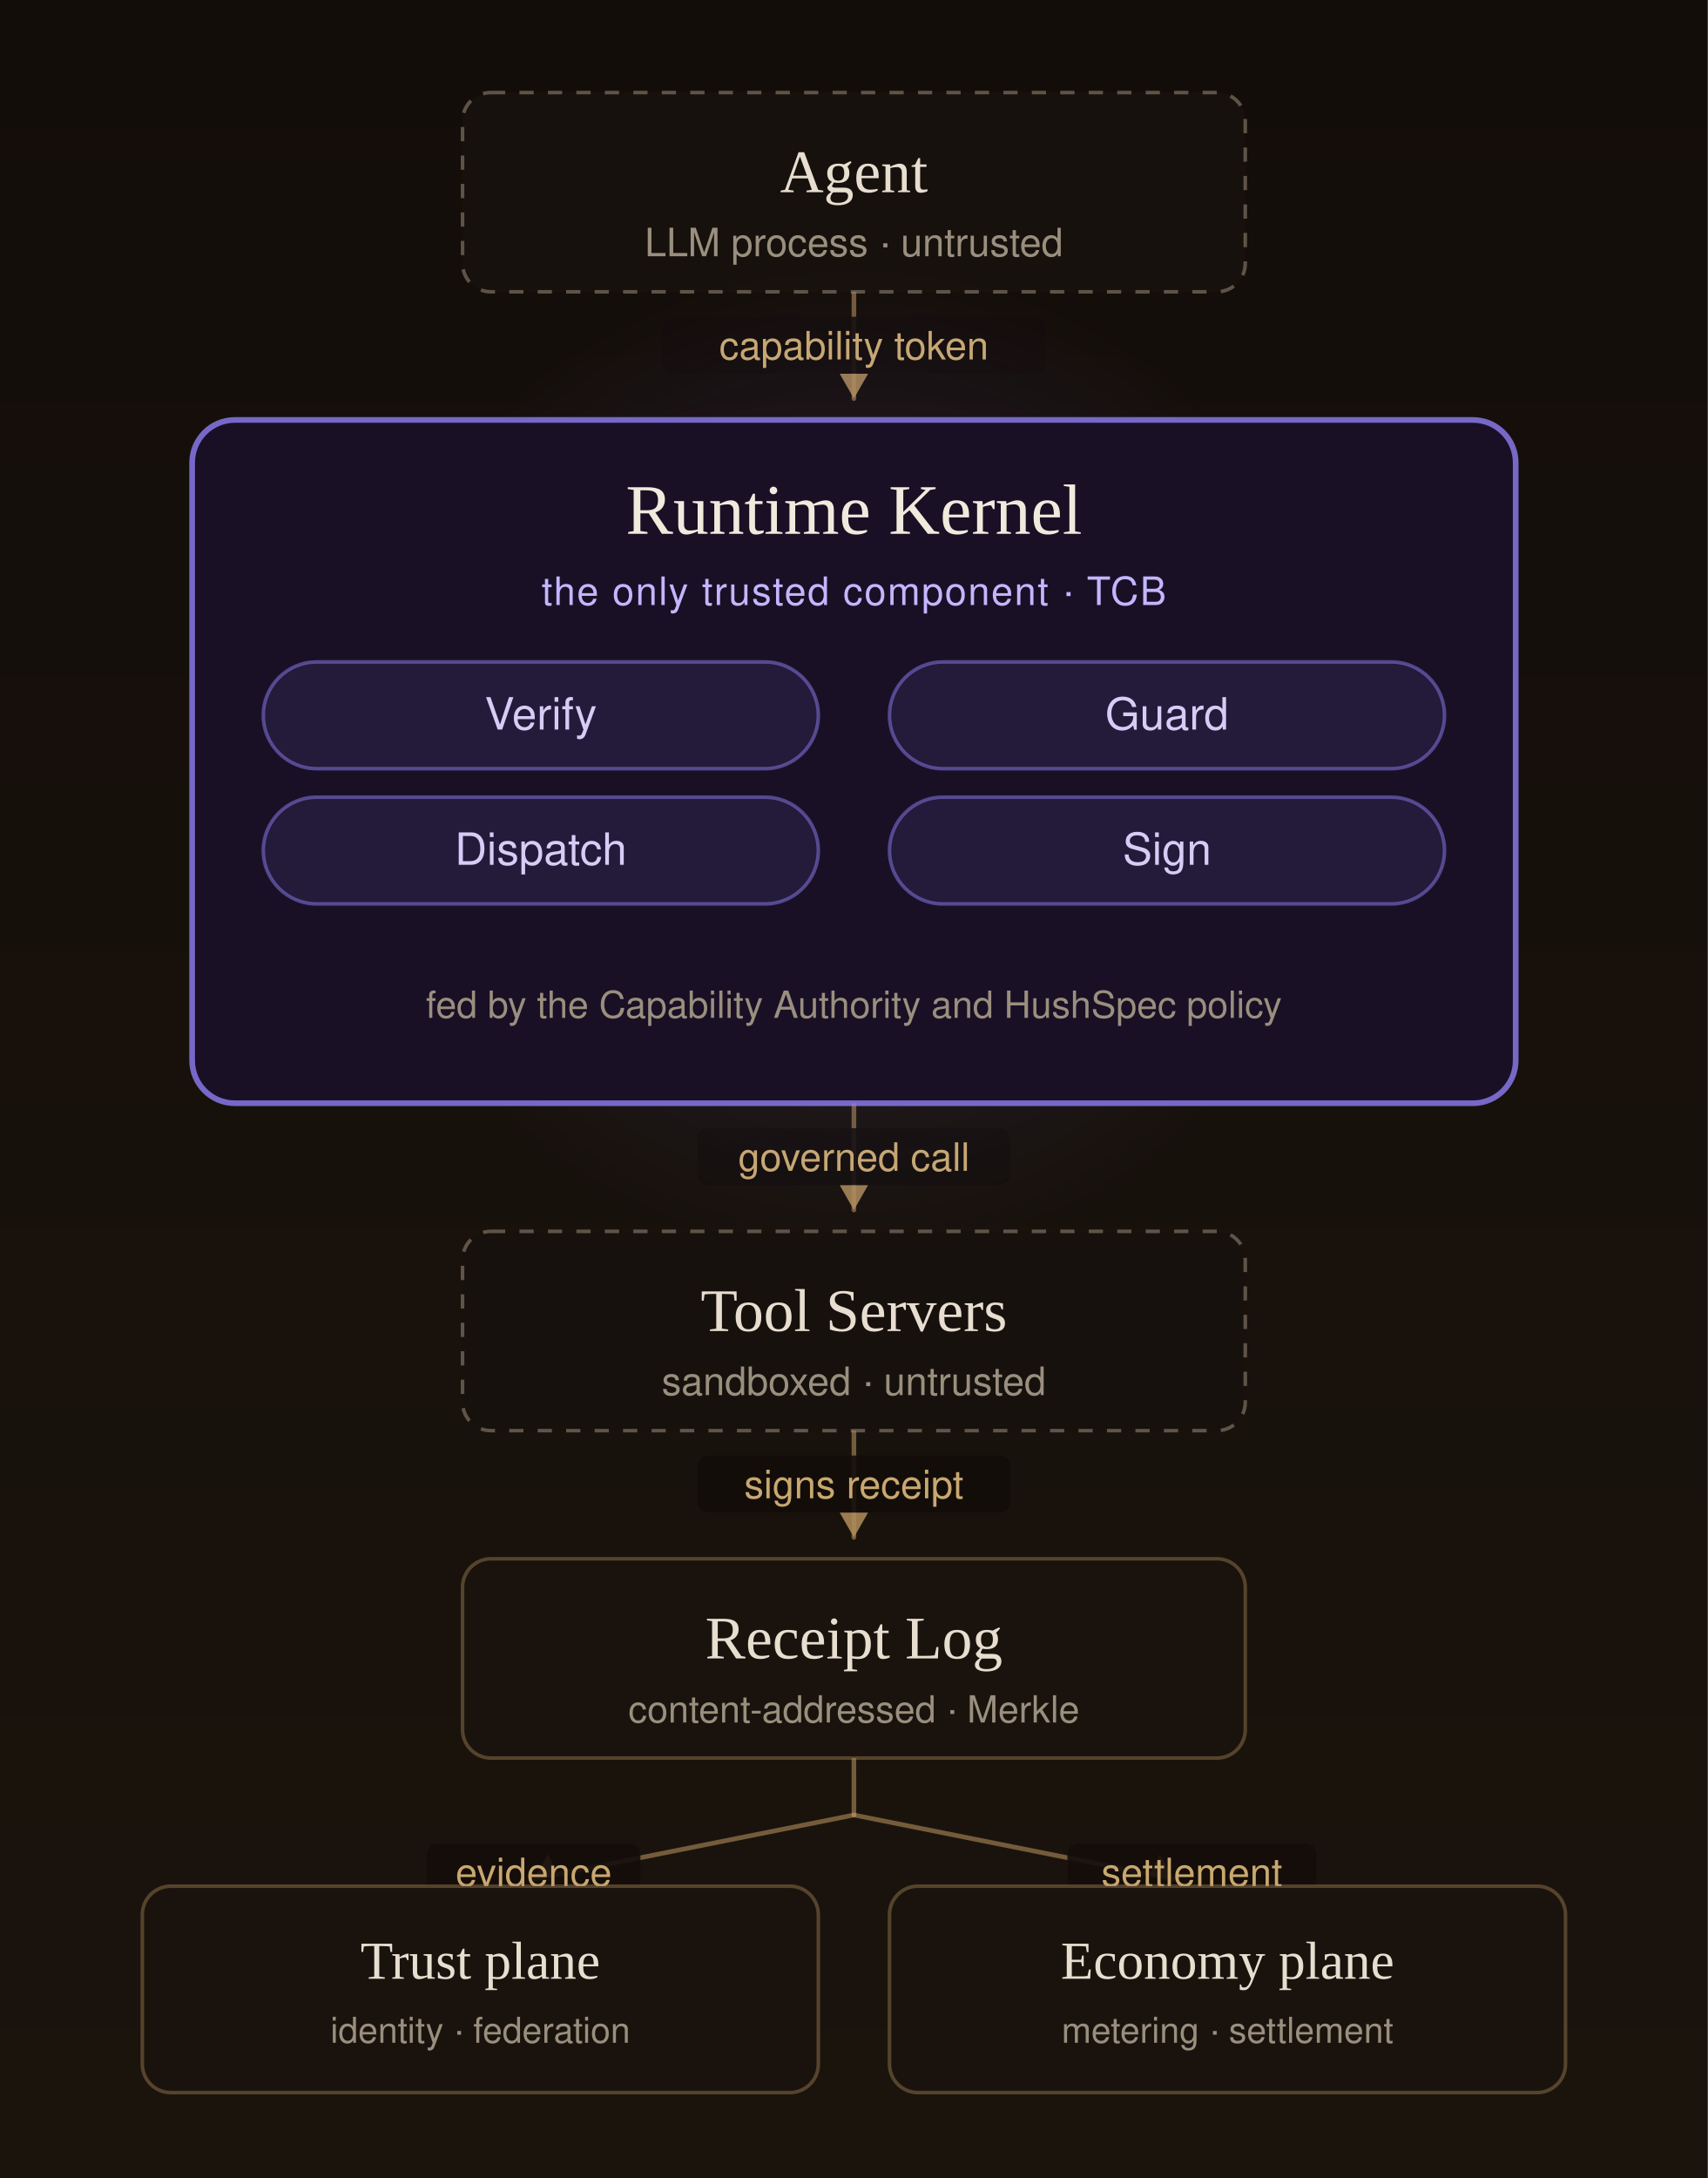
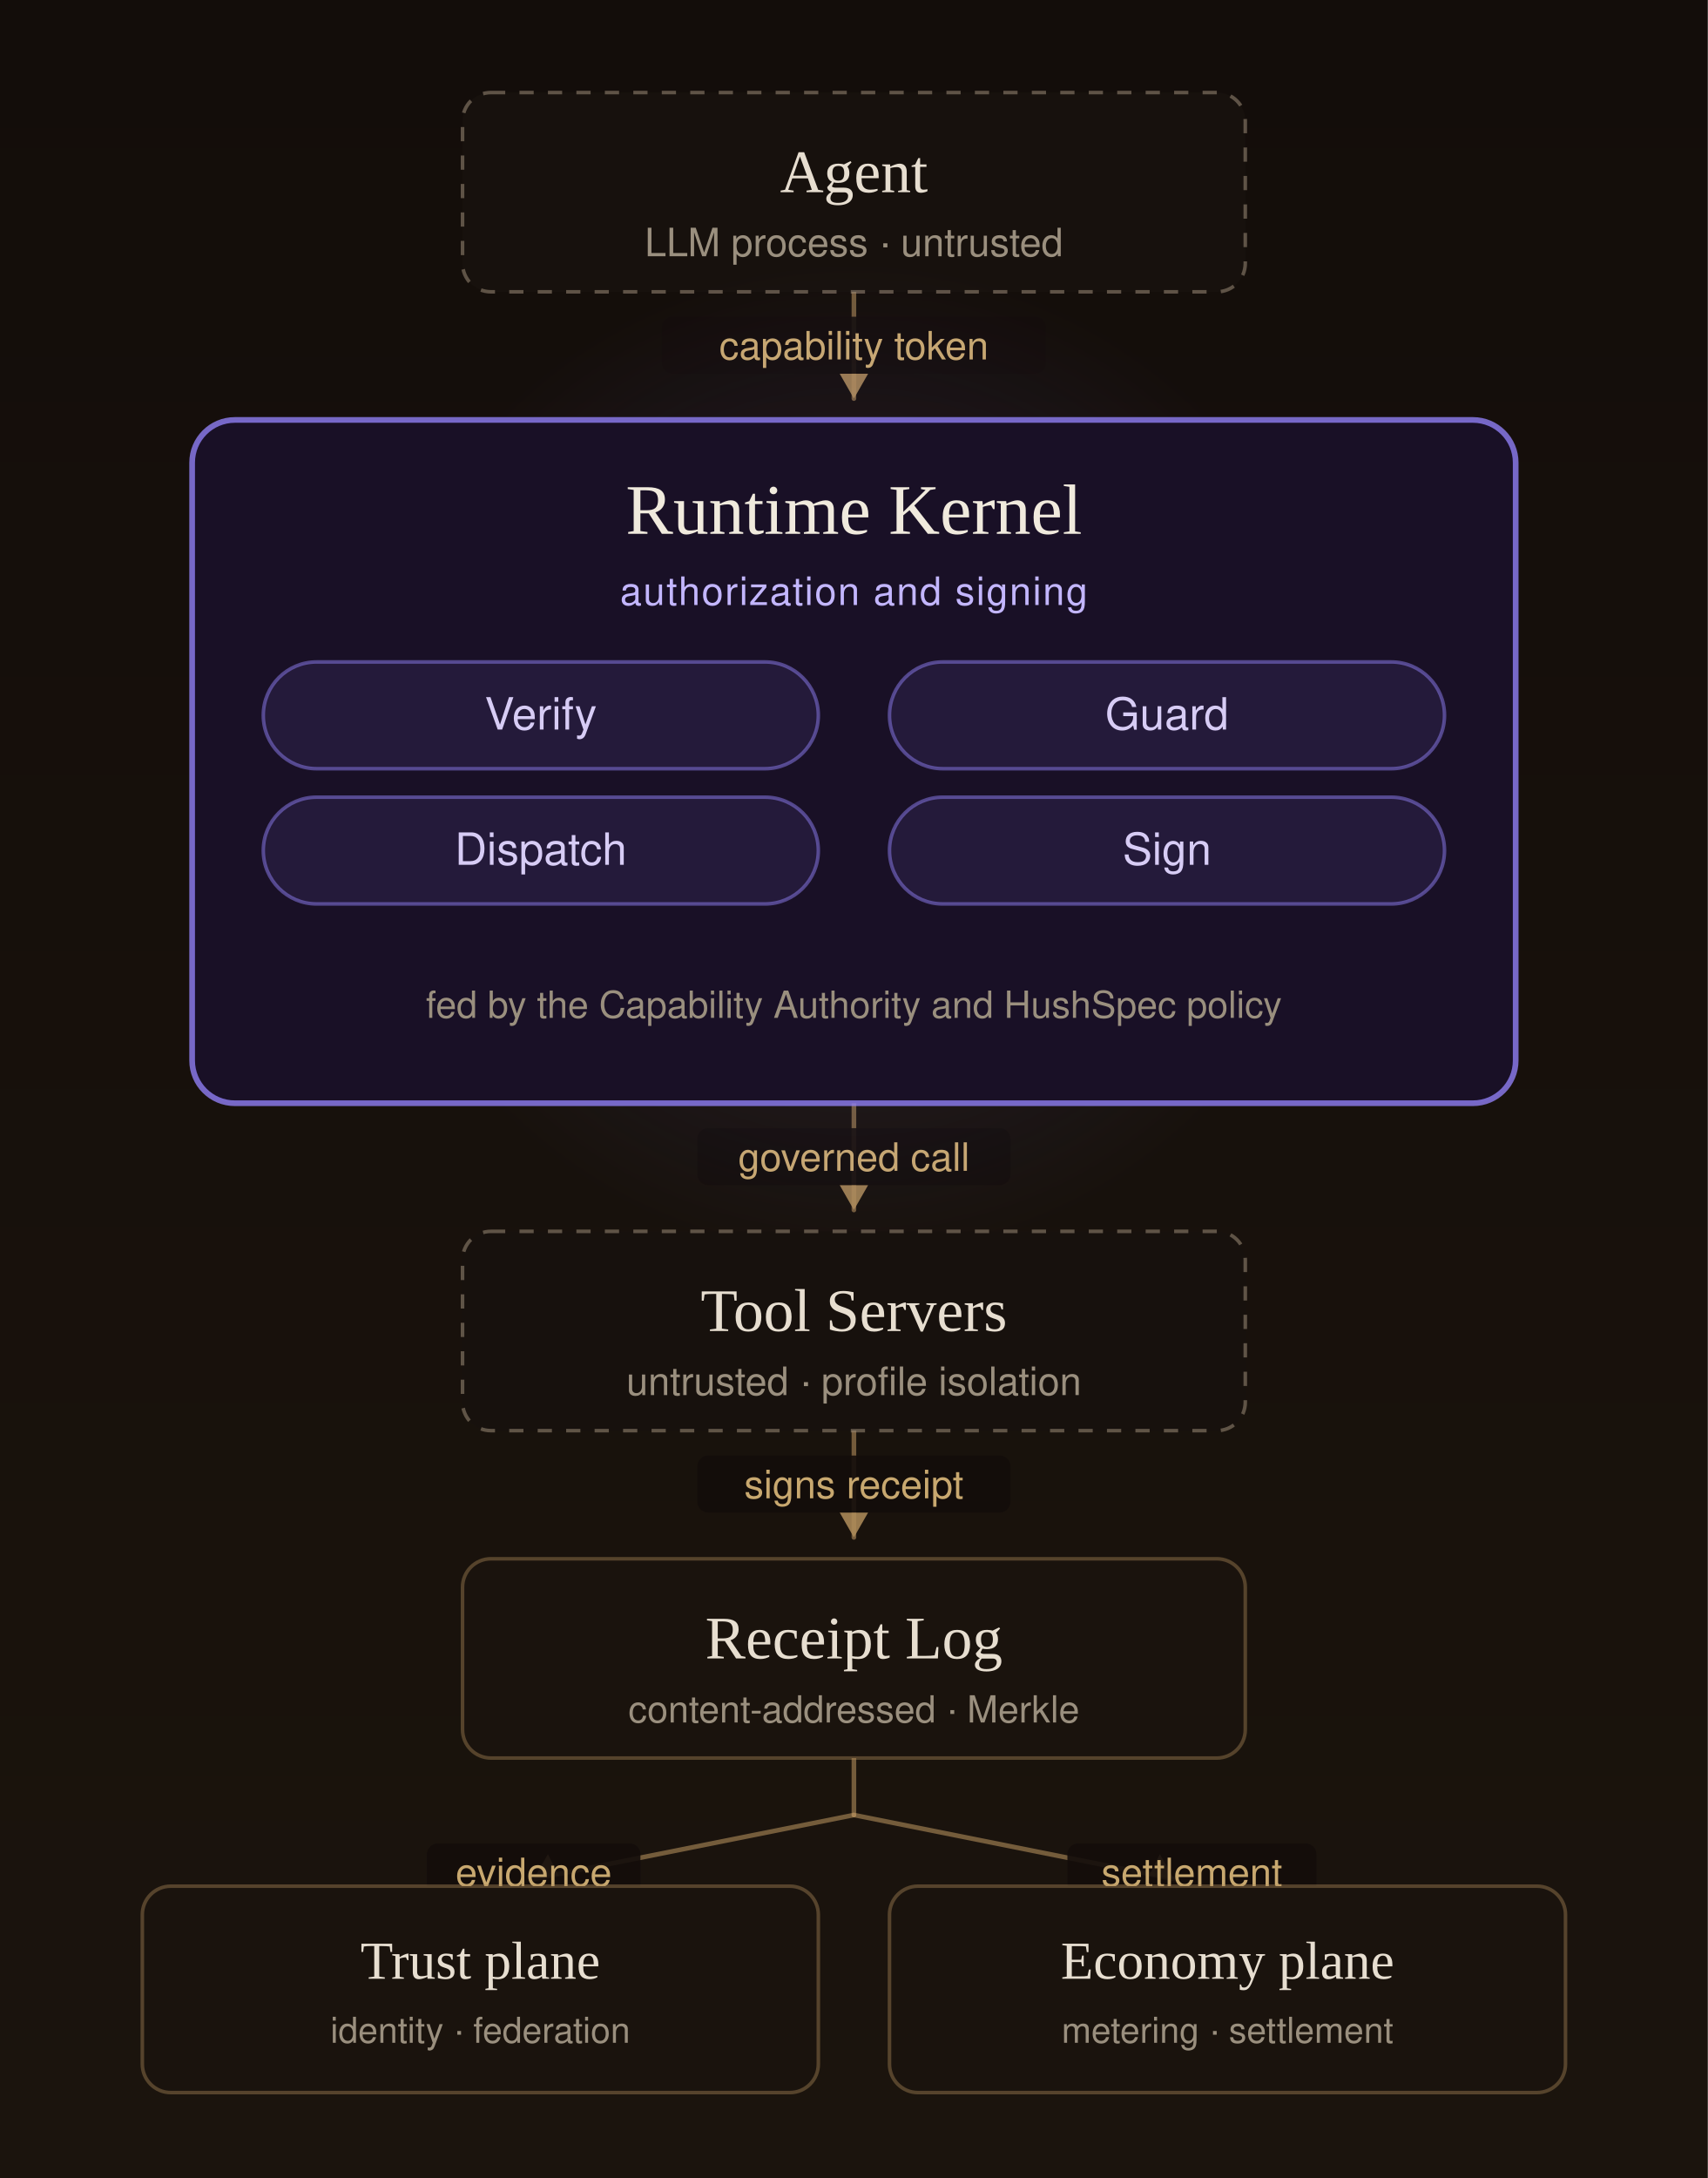
- <svg xmlns="http://www.w3.org/2000/svg" viewBox="0 0 480 612" width="480" height="612" role="img" aria-label="Chio system map: an untrusted agent and untrusted tool servers around a single trusted Runtime Kernel that verifies, guards, dispatches, and signs; receipts feed the trust and economy planes">
+ <svg xmlns="http://www.w3.org/2000/svg" viewBox="0 0 480 612" width="480" height="612" role="img" aria-label="Chio system map: untrusted agents and tool servers around the kernel authorization and receipt path with authority services; host isolation depends on the selected runtime profile">
  <defs>
    <linearGradient id="bg" x1="0" y1="0" x2="0" y2="1">
      <stop offset="0" stop-color="#130d0a" />
      <stop offset="1" stop-color="#1b140d" />
    </linearGradient>
    <radialGradient id="kglow" cx="50%" cy="50%" r="50%">
      <stop offset="0" stop-color="#8f7ff2" stop-opacity="0.26" />
      <stop offset="0.65" stop-color="#8f7ff2" stop-opacity="0.06" />
      <stop offset="1" stop-color="#8f7ff2" stop-opacity="0" />
    </radialGradient>
  </defs>
  <rect width="480" height="612" fill="url(#bg)" />
  <g stroke="#b08d5b" stroke-opacity="0.6" stroke-width="1.3" fill="none" stroke-linecap="round">
    <path d="M240 82 V112" />
    <path d="M240 310 V340" />
    <path d="M240 402 V432" />
    <path d="M240 494 V510" />
    <path d="M240 510 L150 528" />
    <path d="M240 510 L330 528" />
  </g>
  <g fill="#b08d5b" fill-opacity="0.85">
    <path d="M240 112 l-4 -7 h8 z" />
    <path d="M240 340 l-4 -7 h8 z" />
    <path d="M240 432 l-4 -7 h8 z" />
    <path d="M150 528 l7 -1 l-3 -6 z" />
    <path d="M330 528 l-7 -1 l3 -6 z" />
  </g>
  <g font-family="-apple-system, 'Segoe UI', Helvetica, Arial, sans-serif" font-size="11" fill="#c8a86f" text-anchor="middle">
    <rect x="186" y="89" width="108" height="16" rx="3" fill="#130d0a" fill-opacity="0.9" />
    <text x="240" y="101">capability token</text>
    <rect x="196" y="317" width="88" height="16" rx="3" fill="#130d0a" fill-opacity="0.9" />
    <text x="240" y="329">governed call</text>
    <rect x="196" y="409" width="88" height="16" rx="3" fill="#130d0a" fill-opacity="0.9" />
    <text x="240" y="421">signs receipt</text>
    <rect x="120" y="518" width="60" height="15" rx="3" fill="#130d0a" fill-opacity="0.9" />
    <text x="150" y="530">evidence</text>
    <rect x="300" y="518" width="70" height="15" rx="3" fill="#130d0a" fill-opacity="0.9" />
    <text x="335" y="530">settlement</text>
  </g>
  <rect x="130" y="26" width="220" height="56" rx="8" fill="#17110d" stroke="#9a8b76" stroke-opacity="0.55" stroke-dasharray="4 4" />
  <text x="240" y="54" text-anchor="middle" font-family="Georgia, 'Times New Roman', serif" font-size="17" fill="#e7ded0">Agent</text>
  <text x="240" y="72" text-anchor="middle" font-family="-apple-system, 'Segoe UI', Helvetica, Arial, sans-serif" font-size="11" fill="#9a8f7e">LLM process · untrusted</text>
  <circle cx="240" cy="214" r="140" fill="url(#kglow)" />
  <rect x="54" y="118" width="372" height="192" rx="12" fill="#191026" stroke="#8f7ff2" stroke-opacity="0.8" stroke-width="1.6" />
  <text x="240" y="150" text-anchor="middle" font-family="Georgia, 'Times New Roman', serif" font-size="20" fill="#f0eadd">Runtime Kernel</text>
-   <text x="240" y="170" text-anchor="middle" font-family="-apple-system, 'Segoe UI', Helvetica, Arial, sans-serif" font-size="11" letter-spacing="0.4" fill="#c3b6ff">the only trusted component · TCB</text>
+   <text x="240" y="170" text-anchor="middle" font-family="-apple-system, 'Segoe UI', Helvetica, Arial, sans-serif" font-size="11" letter-spacing="0.4" fill="#c3b6ff">authorization and signing</text>
  <g font-family="-apple-system, 'Segoe UI', Helvetica, Arial, sans-serif" font-size="12.5" fill="#d7ccf5" text-anchor="middle">
    <rect x="74" y="186" width="156" height="30" rx="15" fill="#241a3a" stroke="#8f7ff2" stroke-opacity="0.5" />
    <text x="152" y="205">Verify</text>
    <rect x="250" y="186" width="156" height="30" rx="15" fill="#241a3a" stroke="#8f7ff2" stroke-opacity="0.5" />
    <text x="328" y="205">Guard</text>
    <rect x="74" y="224" width="156" height="30" rx="15" fill="#241a3a" stroke="#8f7ff2" stroke-opacity="0.5" />
    <text x="152" y="243">Dispatch</text>
    <rect x="250" y="224" width="156" height="30" rx="15" fill="#241a3a" stroke="#8f7ff2" stroke-opacity="0.5" />
    <text x="328" y="243">Sign</text>
  </g>
  <text x="240" y="286" text-anchor="middle" font-family="-apple-system, 'Segoe UI', Helvetica, Arial, sans-serif" font-size="10.5" fill="#9a8f7e">fed by the Capability Authority and HushSpec policy</text>
  <rect x="130" y="346" width="220" height="56" rx="8" fill="#17110d" stroke="#9a8b76" stroke-opacity="0.55" stroke-dasharray="4 4" />
  <text x="240" y="374" text-anchor="middle" font-family="Georgia, 'Times New Roman', serif" font-size="17" fill="#e7ded0">Tool Servers</text>
-   <text x="240" y="392" text-anchor="middle" font-family="-apple-system, 'Segoe UI', Helvetica, Arial, sans-serif" font-size="11" fill="#9a8f7e">sandboxed · untrusted</text>
+   <text x="240" y="392" text-anchor="middle" font-family="-apple-system, 'Segoe UI', Helvetica, Arial, sans-serif" font-size="11" fill="#9a8f7e">untrusted · profile isolation</text>
  <rect x="130" y="438" width="220" height="56" rx="8" fill="#1a130d" stroke="#b08d5b" stroke-opacity="0.4" />
  <text x="240" y="466" text-anchor="middle" font-family="Georgia, 'Times New Roman', serif" font-size="17" fill="#e7ded0">Receipt Log</text>
  <text x="240" y="484" text-anchor="middle" font-family="-apple-system, 'Segoe UI', Helvetica, Arial, sans-serif" font-size="10.5" fill="#9a8f7e">content-addressed · Merkle</text>
  <rect x="40" y="530" width="190" height="58" rx="8" fill="#1a130d" stroke="#b08d5b" stroke-opacity="0.4" />
  <text x="135" y="556" text-anchor="middle" font-family="Georgia, 'Times New Roman', serif" font-size="15" fill="#e7ded0">Trust plane</text>
  <text x="135" y="574" text-anchor="middle" font-family="-apple-system, 'Segoe UI', Helvetica, Arial, sans-serif" font-size="10" fill="#9a8f7e">identity · federation</text>
  <rect x="250" y="530" width="190" height="58" rx="8" fill="#1a130d" stroke="#b08d5b" stroke-opacity="0.4" />
  <text x="345" y="556" text-anchor="middle" font-family="Georgia, 'Times New Roman', serif" font-size="15" fill="#e7ded0">Economy plane</text>
  <text x="345" y="574" text-anchor="middle" font-family="-apple-system, 'Segoe UI', Helvetica, Arial, sans-serif" font-size="10" fill="#9a8f7e">metering · settlement</text>
</svg>
